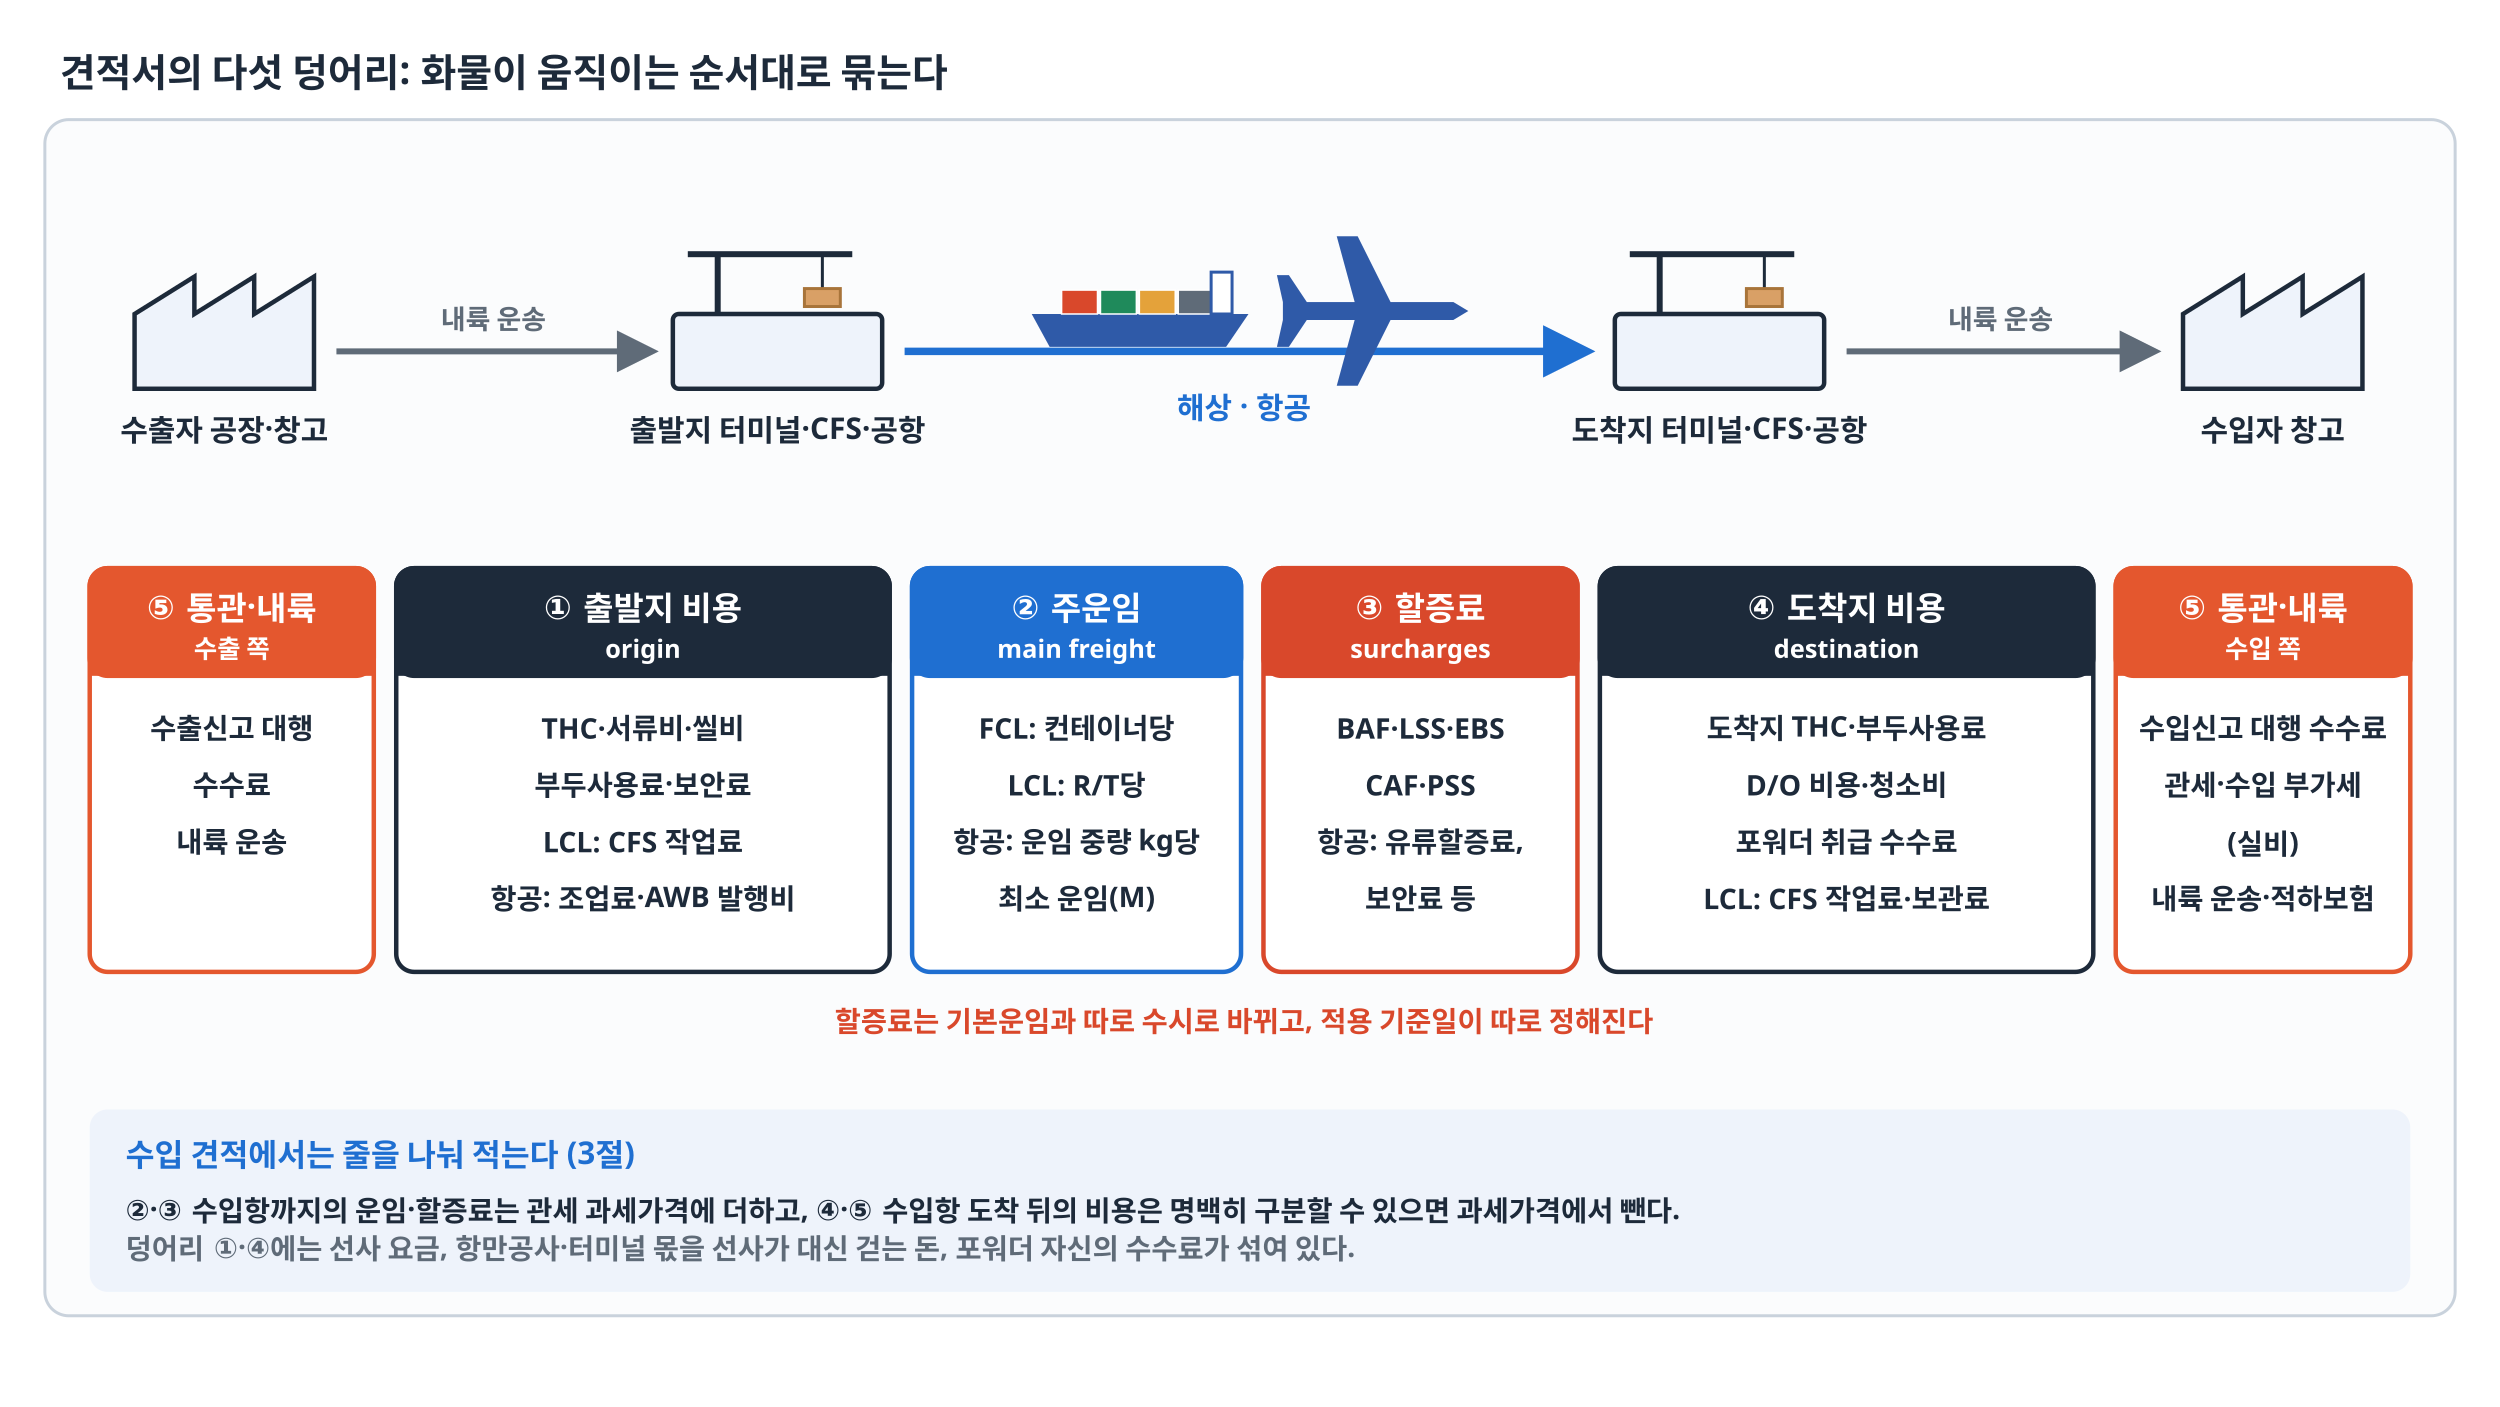
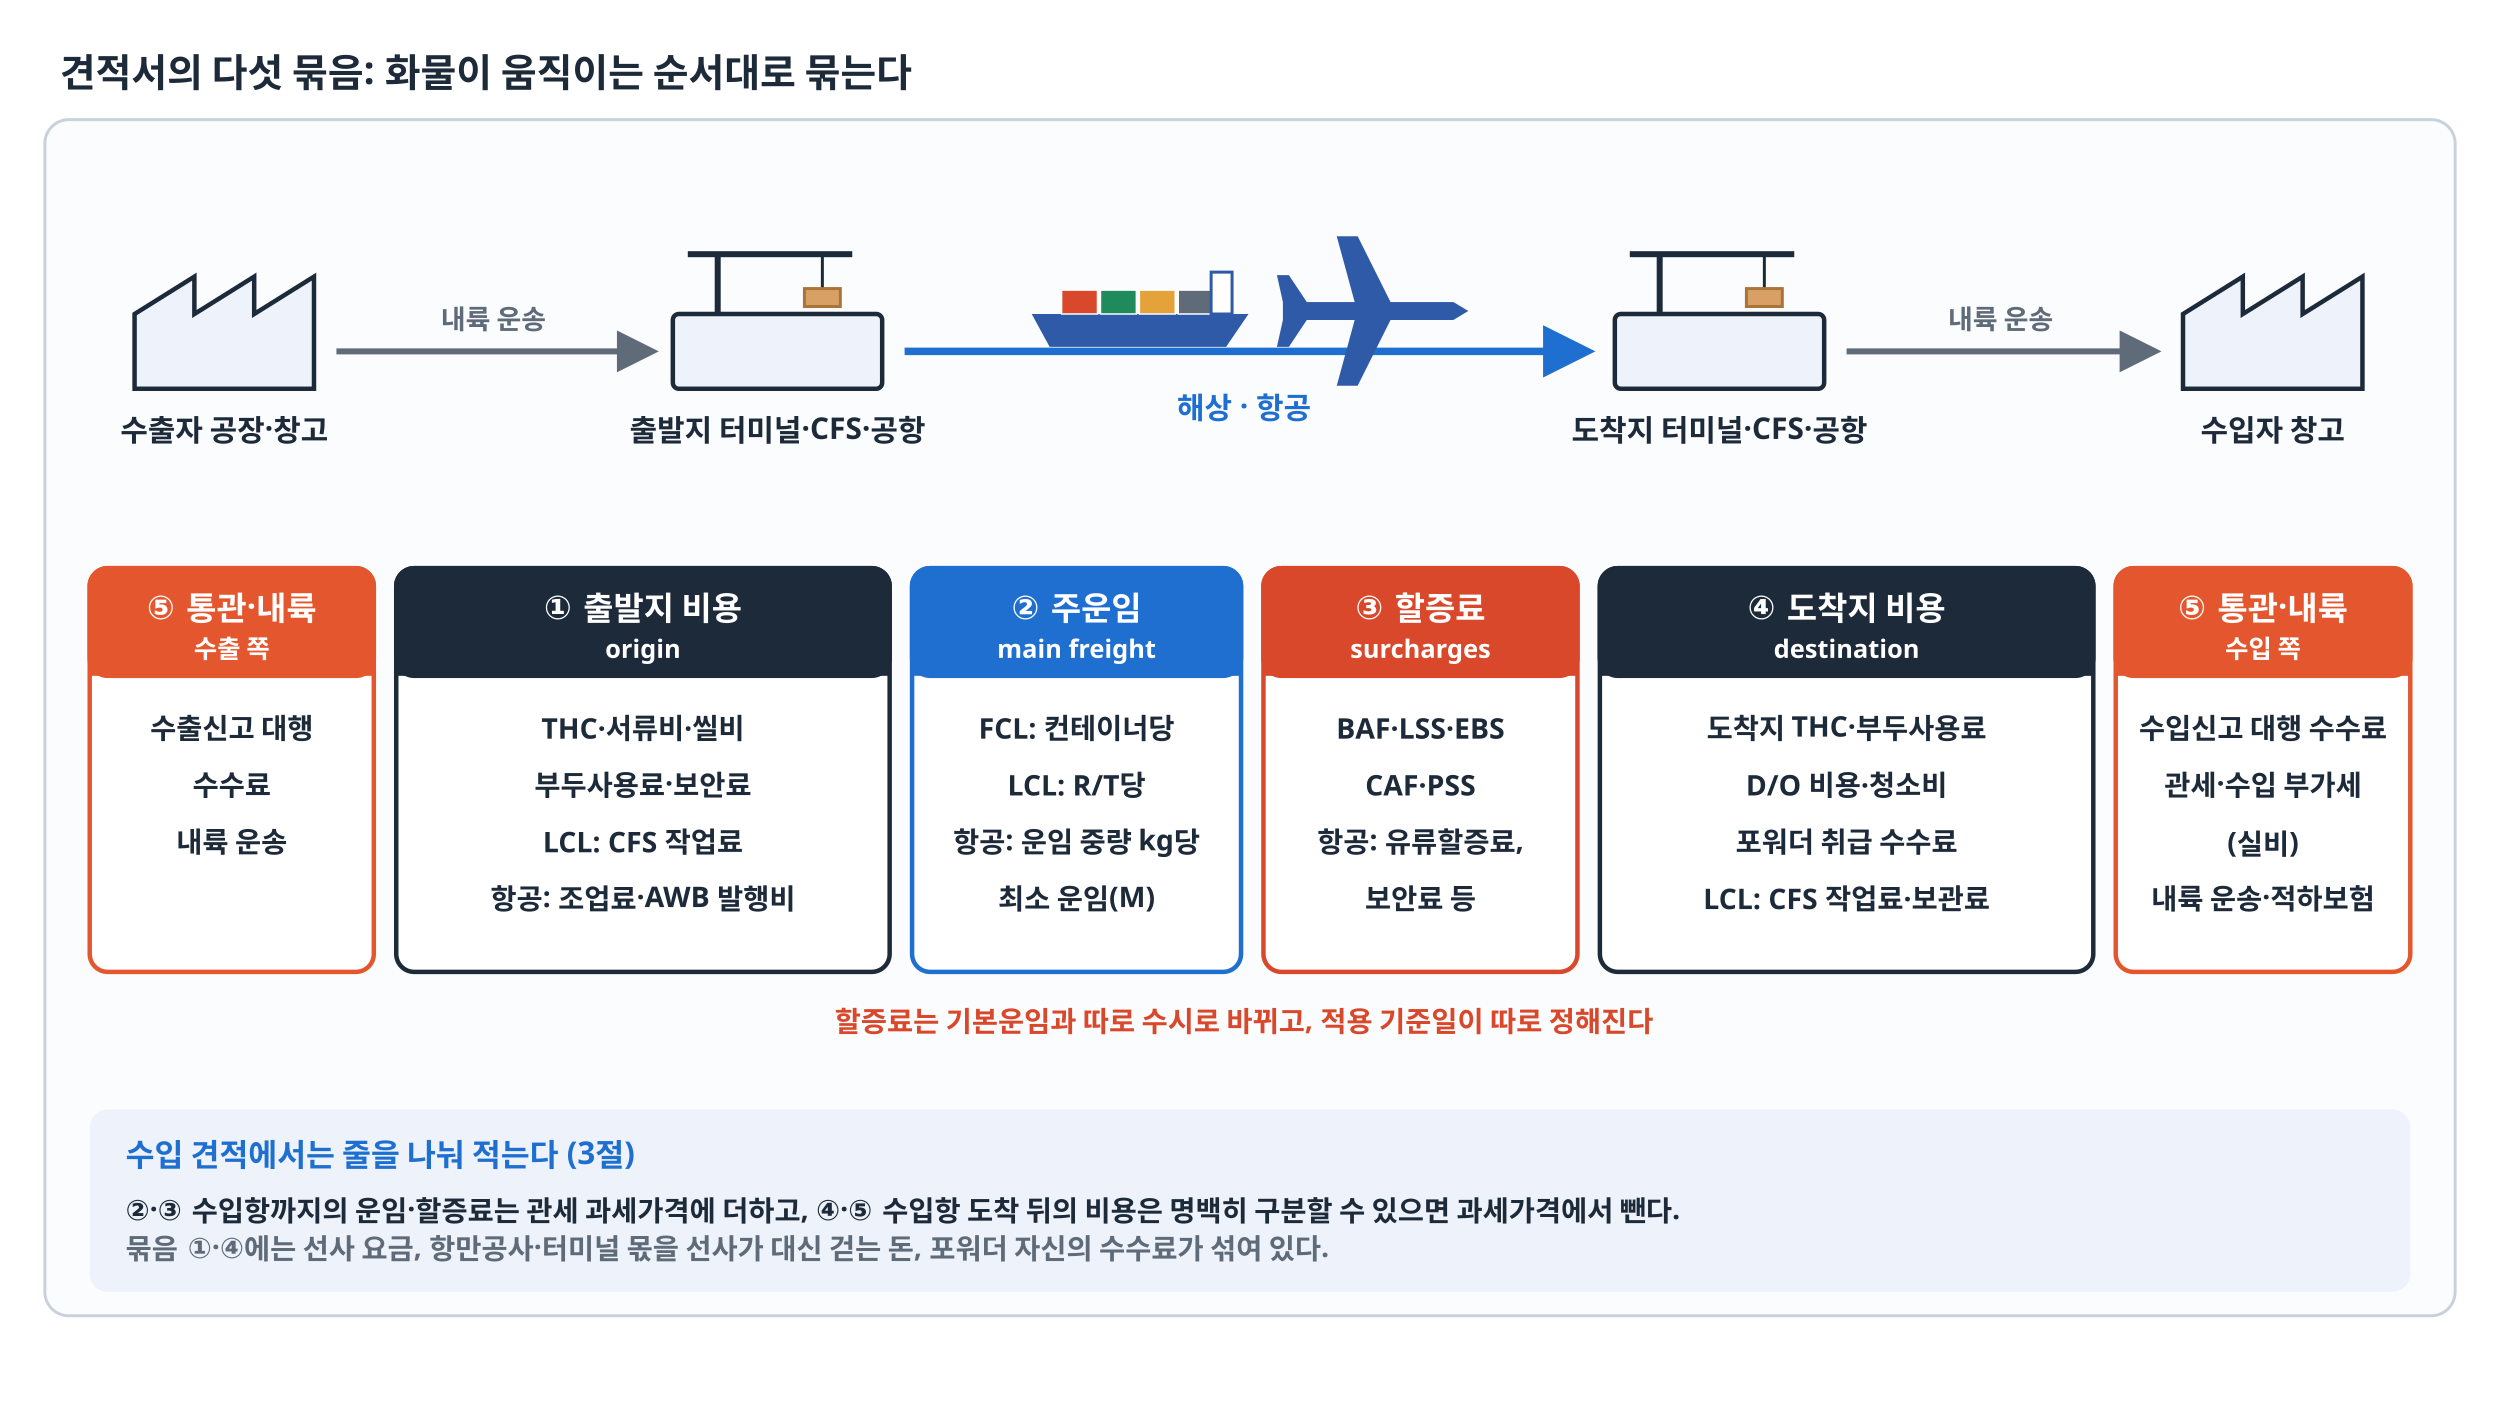
<svg xmlns="http://www.w3.org/2000/svg" viewBox="0 0 1672 941" width="1672" height="941" font-family="Pretendard, 'Noto Sans KR', 'Malgun Gothic', 'Apple SD Gothic Neo', sans-serif">
  <defs>
    <marker id="a-red" viewBox="0 0 10 10" refX="8" refY="5" markerWidth="7" markerHeight="7" orient="auto-start-reverse">
      <path d="M0 0 10 5 0 10z" fill="#d9482b" />
    </marker>
    <marker id="a-blue" viewBox="0 0 10 10" refX="8" refY="5" markerWidth="7" markerHeight="7" orient="auto-start-reverse">
      <path d="M0 0 10 5 0 10z" fill="#1f6fd1" />
    </marker>
    <marker id="a-green" viewBox="0 0 10 10" refX="8" refY="5" markerWidth="7" markerHeight="7" orient="auto-start-reverse">
      <path d="M0 0 10 5 0 10z" fill="#1f8a5b" />
    </marker>
    <marker id="a-orange" viewBox="0 0 10 10" refX="8" refY="5" markerWidth="7" markerHeight="7" orient="auto-start-reverse">
      <path d="M0 0 10 5 0 10z" fill="#e4572e" />
    </marker>
    <marker id="a-ink" viewBox="0 0 10 10" refX="8" refY="5" markerWidth="7" markerHeight="7" orient="auto-start-reverse">
      <path d="M0 0 10 5 0 10z" fill="#1d2a3a" />
    </marker>
    <marker id="a-sub" viewBox="0 0 10 10" refX="8" refY="5" markerWidth="7" markerHeight="7" orient="auto-start-reverse">
      <path d="M0 0 10 5 0 10z" fill="#5f6b78" />
    </marker>
  </defs>
  <rect width="1672" height="941" fill="#ffffff" />
-   <text x="40" y="58" font-size="26" font-weight="800" fill="#1d2a3a" text-anchor="start">견적서의 다섯 덩어리: 화물이 움직이는 순서대로 묶는다</text>
+   <text x="40" y="58" font-size="26" font-weight="800" fill="#1d2a3a" text-anchor="start">견적서의 다섯 묶음: 화물이 움직이는 순서대로 묶는다</text>
  <rect x="30" y="80" width="1612" height="800" fill="#fbfcfd" stroke="#c9d2dc" stroke-width="2" rx="16" />
  <path d="M90 260 V210 L130 185 V210 L170 185 V210 L210 185 V260 Z" fill="#eef3fb" stroke="#1d2a3a" stroke-width="3" />
  <rect x="450" y="210" width="140" height="50" fill="#eef3fb" stroke="#1d2a3a" stroke-width="3" rx="4" />
  <path d="M480 210 V170 H570 M480 170 L460 170" stroke="#1d2a3a" stroke-width="4" fill="none" />
  <line x1="550" y1="170" x2="550" y2="205" stroke="#1d2a3a" stroke-width="2" />
  <rect x="538" y="193" width="24" height="12" fill="#d9a066" stroke="#a8743a" stroke-width="2" rx="0" />
  <rect x="1080" y="210" width="140" height="50" fill="#eef3fb" stroke="#1d2a3a" stroke-width="3" rx="4" />
  <path d="M1110 210 V170 H1200 M1110 170 L1090 170" stroke="#1d2a3a" stroke-width="4" fill="none" />
  <line x1="1180" y1="170" x2="1180" y2="205" stroke="#1d2a3a" stroke-width="2" />
  <rect x="1168" y="193" width="24" height="12" fill="#d9a066" stroke="#a8743a" stroke-width="2" rx="0" />
  <path d="M1460 260 V210 L1500 185 V210 L1540 185 V210 L1580 185 V260 Z" fill="#eef3fb" stroke="#1d2a3a" stroke-width="3" />
  <text x="150" y="295" font-size="20" font-weight="700" fill="#1d2a3a" text-anchor="middle">수출자 공장·창고</text>
  <text x="520" y="295" font-size="20" font-weight="700" fill="#1d2a3a" text-anchor="middle">출발지 터미널·CFS·공항</text>
  <text x="1150" y="295" font-size="20" font-weight="700" fill="#1d2a3a" text-anchor="middle">도착지 터미널·CFS·공항</text>
  <text x="1520" y="295" font-size="20" font-weight="700" fill="#1d2a3a" text-anchor="middle">수입자 창고</text>
  <line x1="225" y1="235" x2="435" y2="235" stroke="#5f6b78" stroke-width="4" marker-end="url(#a-sub)" />
  <line x1="1235" y1="235" x2="1440" y2="235" stroke="#5f6b78" stroke-width="4" marker-end="url(#a-sub)" />
  <text x="330" y="220" font-size="18" font-weight="600" fill="#5f6b78" text-anchor="middle">내륙 운송</text>
  <text x="1338" y="220" font-size="18" font-weight="600" fill="#5f6b78" text-anchor="middle">내륙 운송</text>
  <line x1="605" y1="235" x2="1060" y2="235" stroke="#1f6fd1" stroke-width="5" marker-end="url(#a-blue)" />
  <path d="M690 210 H835 L820 232 H702 Z" fill="#2f5aa8" />
  <rect x="710" y="194" width="24" height="16" fill="#d9482b" stroke="#ffffff" stroke-width="1" rx="0" />
  <rect x="736" y="194" width="24" height="16" fill="#1f8a5b" stroke="#ffffff" stroke-width="1" rx="0" />
  <rect x="762" y="194" width="24" height="16" fill="#e4a23a" stroke="#ffffff" stroke-width="1" rx="0" />
  <rect x="788" y="194" width="24" height="16" fill="#5f6b78" stroke="#ffffff" stroke-width="1" rx="0" />
  <rect x="810" y="182" width="14" height="28" fill="#ffffff" stroke="#2f5aa8" stroke-width="2" rx="0" />
  <path d="M982 208 L972 202 L930 202 L908 158 L894 158 L906 202 L874 202 L862 184 L854 184 L858 202 L858 214 L854 232 L862 232 L874 214 L906 214 L894 258 L908 258 L930 214 L972 214 Z" fill="#2f5aa8" />
  <text x="832" y="280" font-size="20" font-weight="700" fill="#1f6fd1" text-anchor="middle">해상 · 항공</text>
  <rect x="60" y="380" width="190" height="270" fill="#ffffff" stroke="#e4572e" stroke-width="3" rx="12" />
  <rect x="60" y="380" width="190" height="72" fill="#e4572e" stroke="#e4572e" stroke-width="3" rx="12" />
  <rect x="60" y="430" width="190" height="22" fill="#e4572e" stroke="none" stroke-width="2" rx="0" />
  <text x="155.0" y="414" font-size="22" font-weight="800" fill="#ffffff" text-anchor="middle">⑤ 통관·내륙</text>
  <text x="155.0" y="440" font-size="17" font-weight="600" fill="#ffffff" text-anchor="middle">수출 쪽</text>
  <text x="155.0" y="494" font-size="19" font-weight="600" fill="#1d2a3a" text-anchor="middle">수출신고 대행</text>
  <text x="155.0" y="532" font-size="19" font-weight="600" fill="#1d2a3a" text-anchor="middle">수수료</text>
  <text x="155.0" y="570" font-size="19" font-weight="600" fill="#1d2a3a" text-anchor="middle">내륙 운송</text>
  <rect x="265" y="380" width="330" height="270" fill="#ffffff" stroke="#1d2a3a" stroke-width="3" rx="12" />
  <rect x="265" y="380" width="330" height="72" fill="#1d2a3a" stroke="#1d2a3a" stroke-width="3" rx="12" />
  <rect x="265" y="430" width="330" height="22" fill="#1d2a3a" stroke="none" stroke-width="2" rx="0" />
  <text x="430.0" y="414" font-size="22" font-weight="800" fill="#ffffff" text-anchor="middle">① 출발지 비용</text>
  <text x="430.0" y="440" font-size="17" font-weight="600" fill="#ffffff" text-anchor="middle">origin</text>
  <text x="430.0" y="494" font-size="19" font-weight="600" fill="#1d2a3a" text-anchor="middle">THC·서류비·씰비</text>
  <text x="430.0" y="532" font-size="19" font-weight="600" fill="#1d2a3a" text-anchor="middle">부두사용료·보안료</text>
  <text x="430.0" y="570" font-size="19" font-weight="600" fill="#1d2a3a" text-anchor="middle">LCL: CFS 작업료</text>
  <text x="430.0" y="608" font-size="19" font-weight="600" fill="#1d2a3a" text-anchor="middle">항공: 조업료·AWB 발행비</text>
  <rect x="610" y="380" width="220" height="270" fill="#ffffff" stroke="#1f6fd1" stroke-width="3" rx="12" />
  <rect x="610" y="380" width="220" height="72" fill="#1f6fd1" stroke="#1f6fd1" stroke-width="3" rx="12" />
  <rect x="610" y="430" width="220" height="22" fill="#1f6fd1" stroke="none" stroke-width="2" rx="0" />
  <text x="720.0" y="414" font-size="22" font-weight="800" fill="#ffffff" text-anchor="middle">② 주운임</text>
  <text x="720.0" y="440" font-size="17" font-weight="600" fill="#ffffff" text-anchor="middle">main freight</text>
  <text x="720.0" y="494" font-size="19" font-weight="600" fill="#1d2a3a" text-anchor="middle">FCL: 컨테이너당</text>
  <text x="720.0" y="532" font-size="19" font-weight="600" fill="#1d2a3a" text-anchor="middle">LCL: R/T당</text>
  <text x="720.0" y="570" font-size="19" font-weight="600" fill="#1d2a3a" text-anchor="middle">항공: 운임 중량 kg당</text>
  <text x="720.0" y="608" font-size="19" font-weight="600" fill="#1d2a3a" text-anchor="middle">최소 운임(M)</text>
  <rect x="845" y="380" width="210" height="270" fill="#ffffff" stroke="#d9482b" stroke-width="3" rx="12" />
  <rect x="845" y="380" width="210" height="72" fill="#d9482b" stroke="#d9482b" stroke-width="3" rx="12" />
  <rect x="845" y="430" width="210" height="22" fill="#d9482b" stroke="none" stroke-width="2" rx="0" />
  <text x="950.0" y="414" font-size="22" font-weight="800" fill="#ffffff" text-anchor="middle">③ 할증료</text>
  <text x="950.0" y="440" font-size="17" font-weight="600" fill="#ffffff" text-anchor="middle">surcharges</text>
  <text x="950.0" y="494" font-size="19" font-weight="600" fill="#1d2a3a" text-anchor="middle">BAF·LSS·EBS</text>
  <text x="950.0" y="532" font-size="19" font-weight="600" fill="#1d2a3a" text-anchor="middle">CAF·PSS</text>
  <text x="950.0" y="570" font-size="19" font-weight="600" fill="#1d2a3a" text-anchor="middle">항공: 유류할증료,</text>
  <text x="950.0" y="608" font-size="19" font-weight="600" fill="#1d2a3a" text-anchor="middle">보안료 등</text>
  <rect x="1070" y="380" width="330" height="270" fill="#ffffff" stroke="#1d2a3a" stroke-width="3" rx="12" />
  <rect x="1070" y="380" width="330" height="72" fill="#1d2a3a" stroke="#1d2a3a" stroke-width="3" rx="12" />
  <rect x="1070" y="430" width="330" height="22" fill="#1d2a3a" stroke="none" stroke-width="2" rx="0" />
  <text x="1235.0" y="414" font-size="22" font-weight="800" fill="#ffffff" text-anchor="middle">④ 도착지 비용</text>
  <text x="1235.0" y="440" font-size="17" font-weight="600" fill="#ffffff" text-anchor="middle">destination</text>
  <text x="1235.0" y="494" font-size="19" font-weight="600" fill="#1d2a3a" text-anchor="middle">도착지 THC·부두사용료</text>
  <text x="1235.0" y="532" font-size="19" font-weight="600" fill="#1d2a3a" text-anchor="middle">D/O 비용·청소비</text>
  <text x="1235.0" y="570" font-size="19" font-weight="600" fill="#1d2a3a" text-anchor="middle">포워더 취급 수수료</text>
  <text x="1235.0" y="608" font-size="19" font-weight="600" fill="#1d2a3a" text-anchor="middle">LCL: CFS 작업료·보관료</text>
  <rect x="1415" y="380" width="197" height="270" fill="#ffffff" stroke="#e4572e" stroke-width="3" rx="12" />
  <rect x="1415" y="380" width="197" height="72" fill="#e4572e" stroke="#e4572e" stroke-width="3" rx="12" />
  <rect x="1415" y="430" width="197" height="22" fill="#e4572e" stroke="none" stroke-width="2" rx="0" />
  <text x="1513.5" y="414" font-size="22" font-weight="800" fill="#ffffff" text-anchor="middle">⑤ 통관·내륙</text>
  <text x="1513.5" y="440" font-size="17" font-weight="600" fill="#ffffff" text-anchor="middle">수입 쪽</text>
  <text x="1513.5" y="494" font-size="19" font-weight="600" fill="#1d2a3a" text-anchor="middle">수입신고 대행 수수료</text>
  <text x="1513.5" y="532" font-size="19" font-weight="600" fill="#1d2a3a" text-anchor="middle">관세·수입 부가세</text>
  <text x="1513.5" y="570" font-size="19" font-weight="600" fill="#1d2a3a" text-anchor="middle">(실비)</text>
  <text x="1513.5" y="608" font-size="19" font-weight="600" fill="#1d2a3a" text-anchor="middle">내륙 운송·적하보험</text>
  <text x="832" y="690" font-size="19" font-weight="700" fill="#d9482b" text-anchor="middle">할증료는 기본운임과 따로 수시로 바뀌고, 적용 기준일이 따로 정해진다</text>
  <rect x="60" y="742" width="1552" height="122" fill="#eef3fb" stroke="none" stroke-width="2" rx="12" />
  <text x="84" y="780" font-size="21" font-weight="800" fill="#1f6fd1" text-anchor="start">수입 견적에서는 줄을 나눠 적는다 (3절)</text>
  <text x="84" y="816" font-size="19" font-weight="600" fill="#1d2a3a" text-anchor="start">②·③ 수입항까지의 운임·할증료는 관세 과세가격에 더하고, ④·⑤ 수입항 도착 뒤의 비용은 명백히 구분할 수 있으면 과세가격에서 뺀다.</text>
-   <text x="84" y="842" font-size="19" font-weight="600" fill="#5f6b78" text-anchor="start">덩어리 ①·④에는 선사 요금, 항만공사·터미널 몫을 선사가 대신 걷는 돈, 포워더 자신의 수수료가 섞여 있다.</text>
+   <text x="84" y="842" font-size="19" font-weight="600" fill="#5f6b78" text-anchor="start">묶음 ①·④에는 선사 요금, 항만공사·터미널 몫을 선사가 대신 걷는 돈, 포워더 자신의 수수료가 섞여 있다.</text>
</svg>
